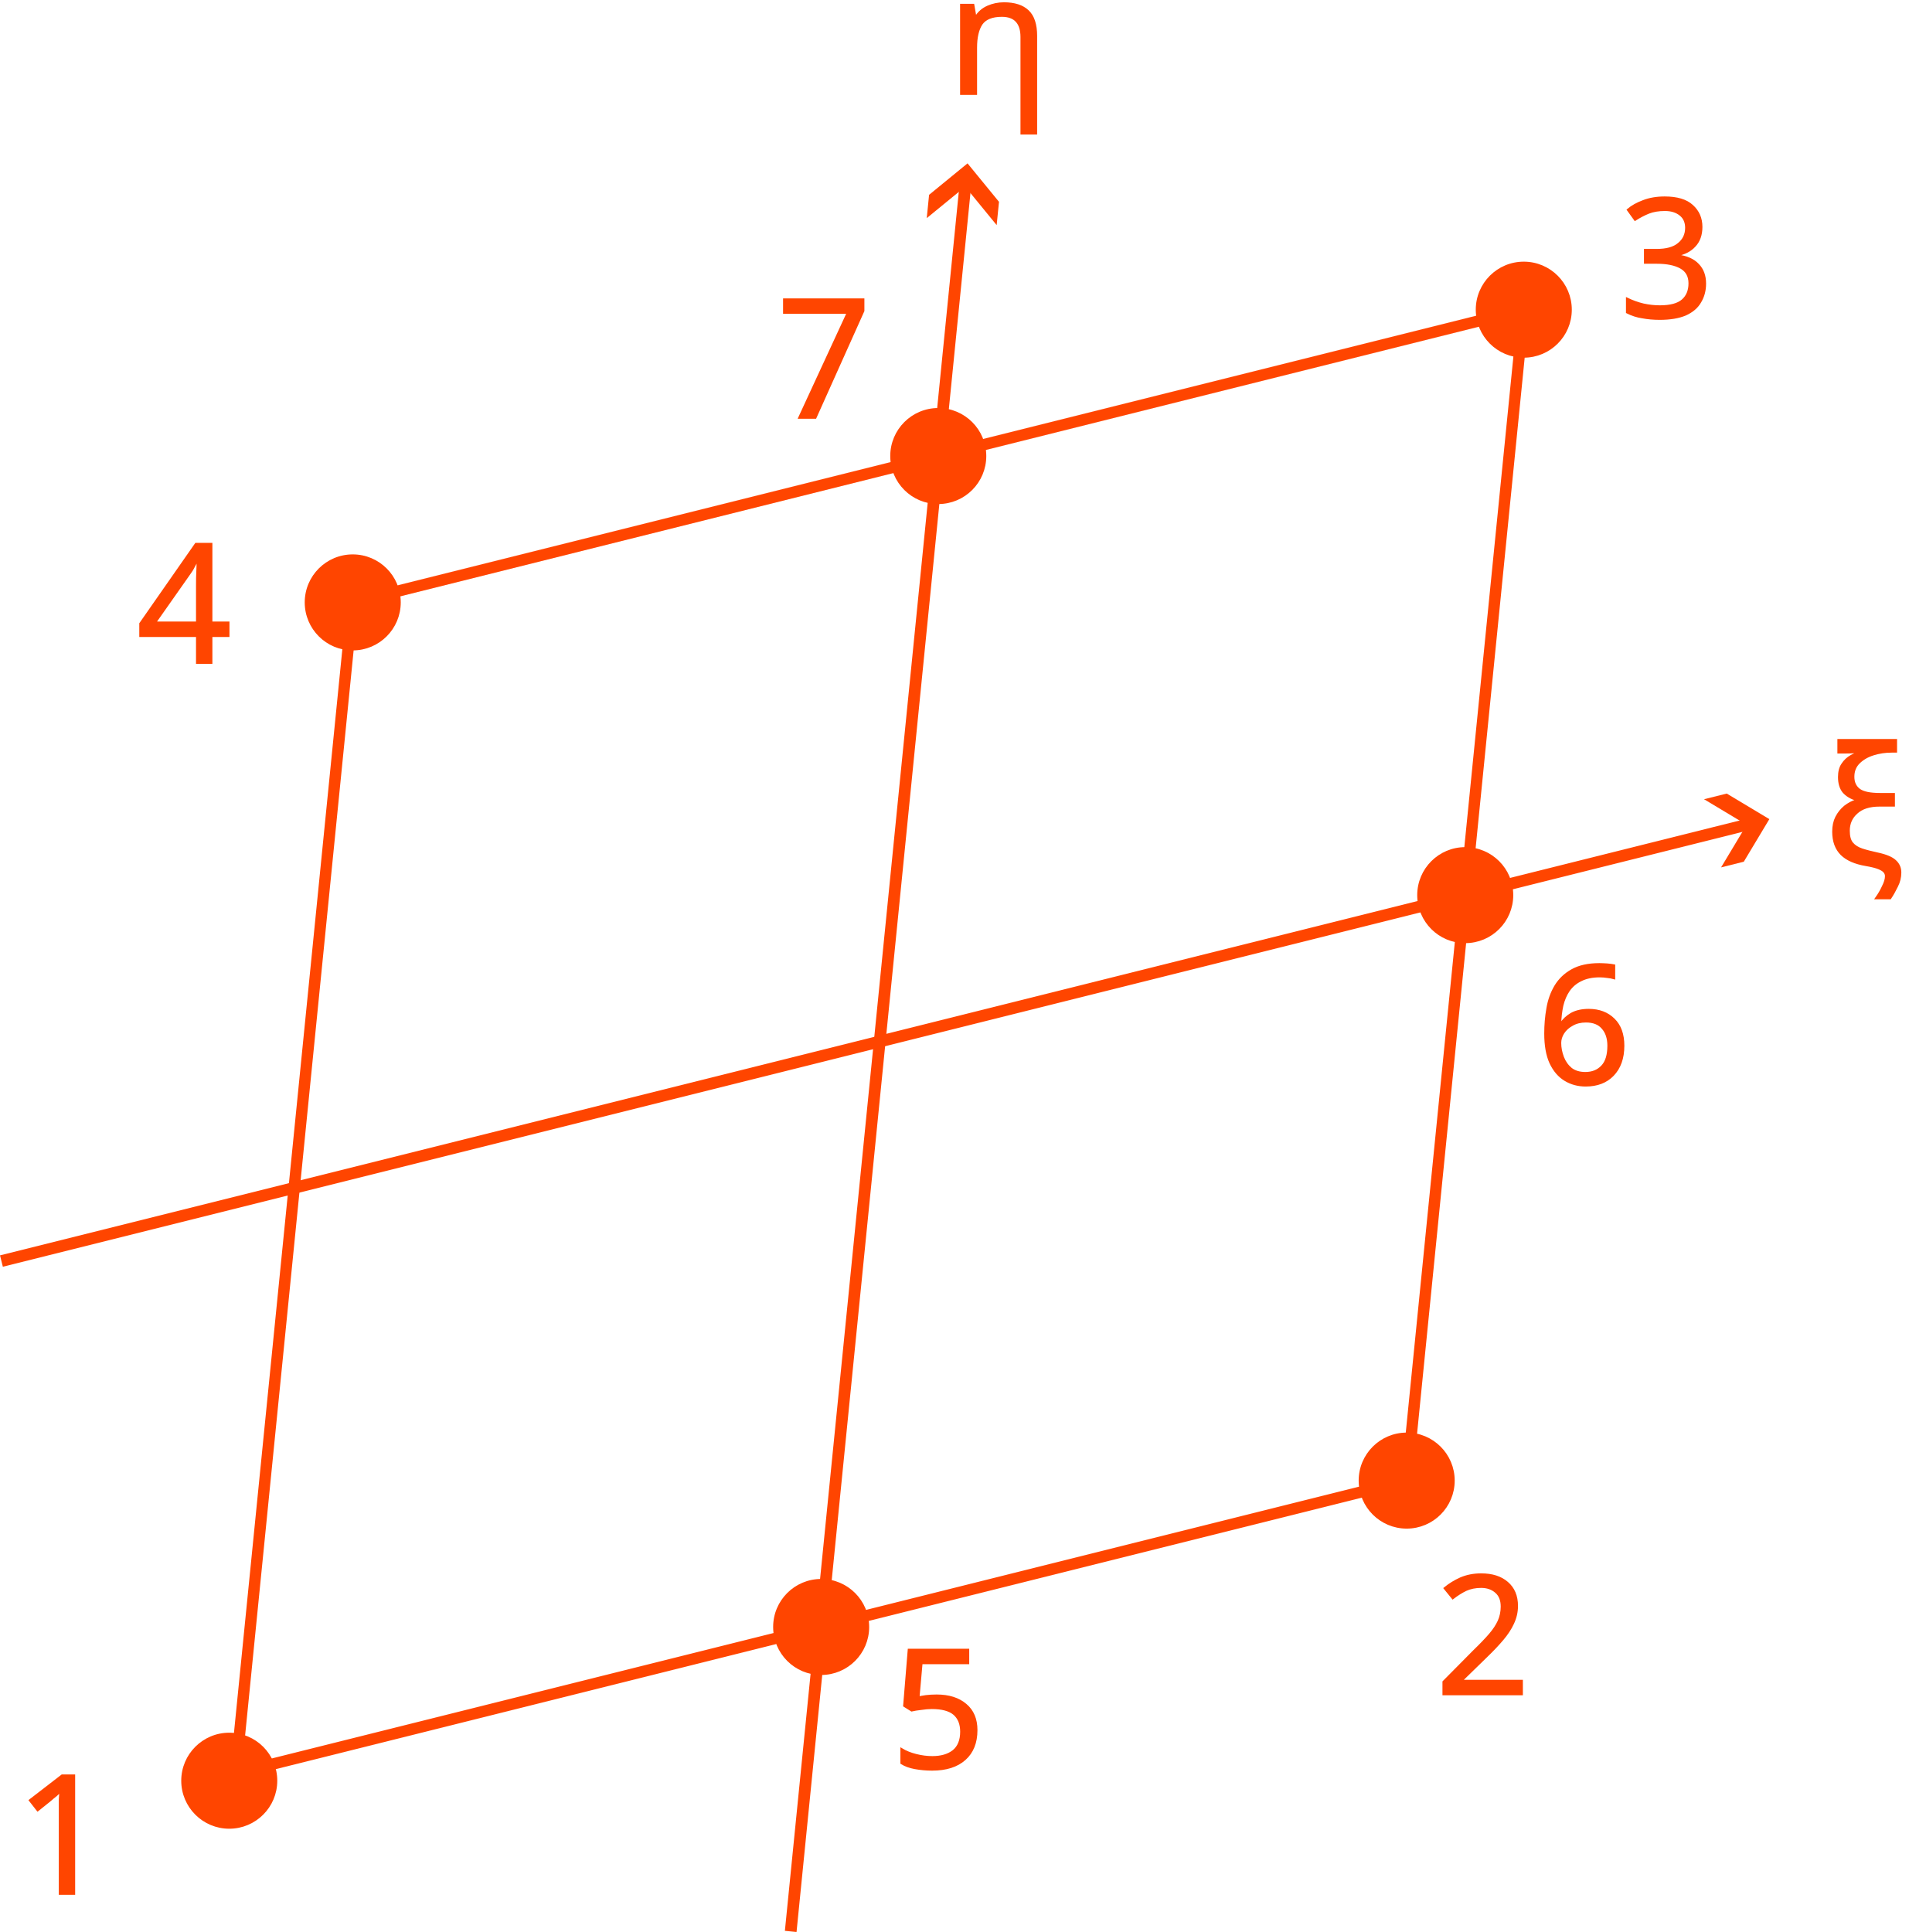
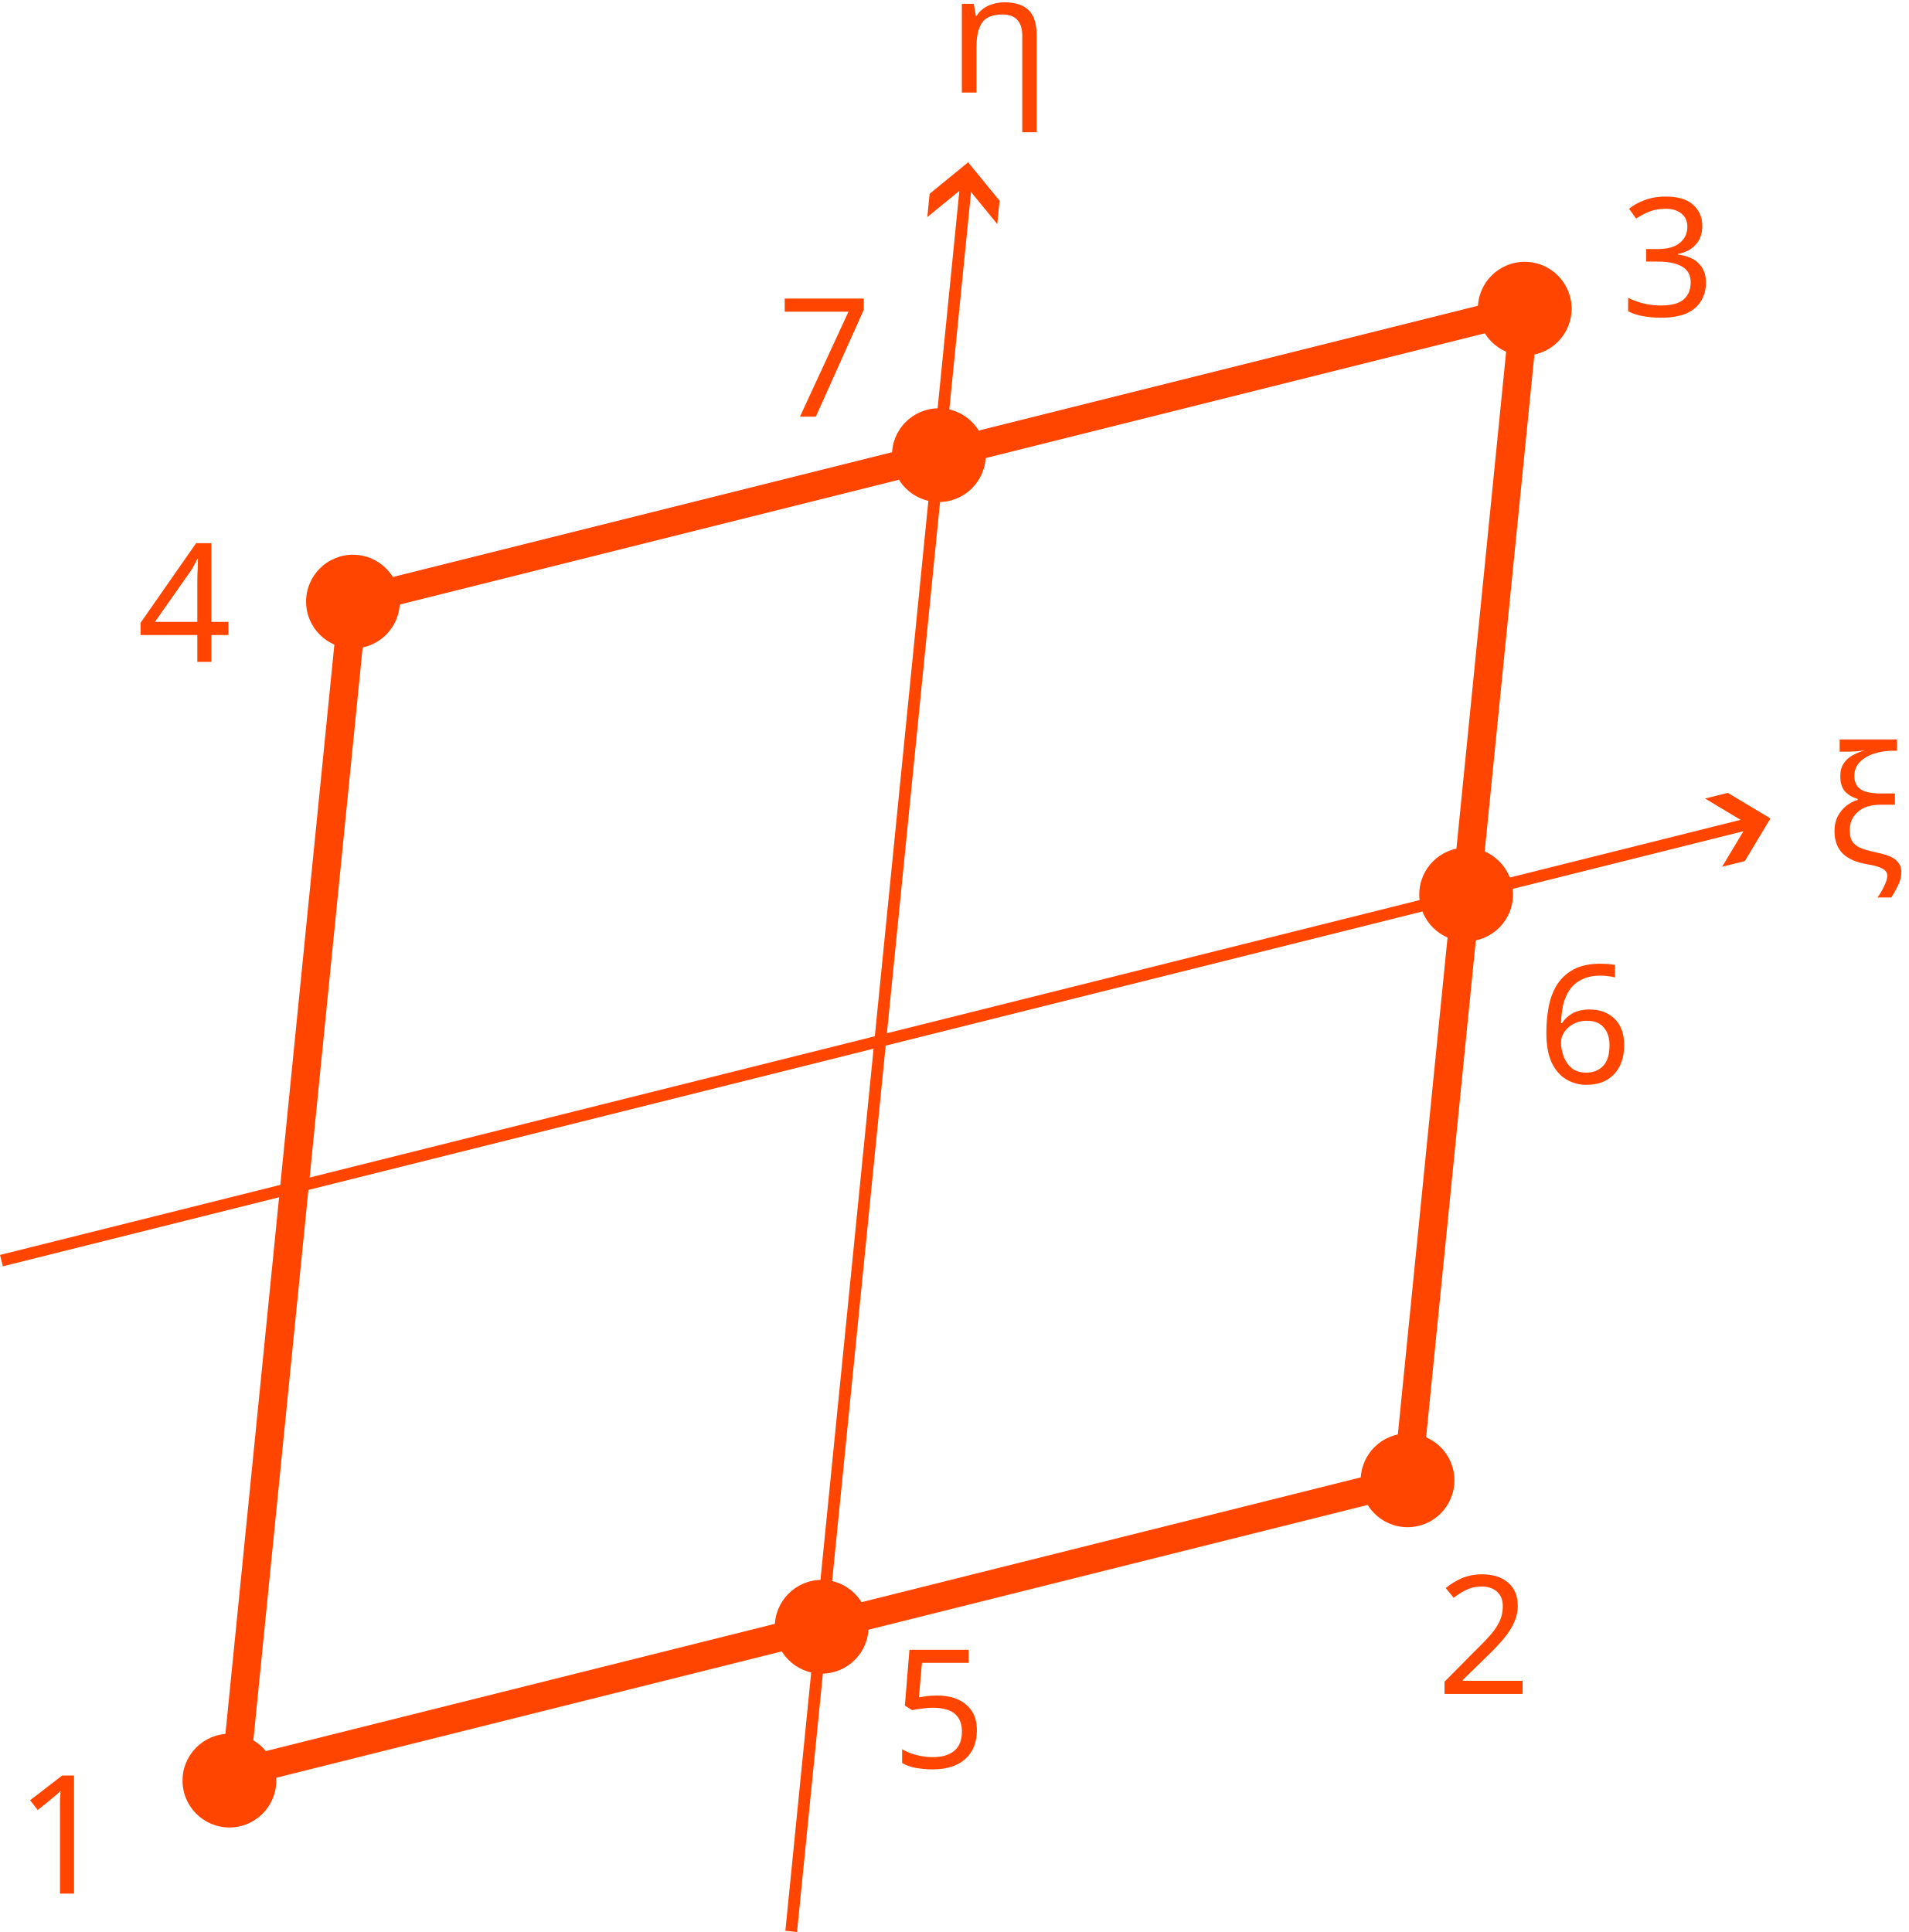
- <svg xmlns="http://www.w3.org/2000/svg" width="97.779mm" height="98.998mm" viewBox="0 0 97.779 98.998" version="1.1" id="svg1">
-   <defs id="defs1">
-     <marker style="overflow:visible" id="ArrowWideHeavy" refX="0" refY="0" orient="auto-start-reverse" markerWidth="1" markerHeight="1" viewBox="0 0 1 1" preserveAspectRatio="xMidYMid">
-       <path style="fill:context-stroke;fill-rule:evenodd;stroke:none" d="m 1,0 -3,3 h -2 l 3,-3 -3,-3 h 2 z" id="path3" />
-     </marker>
-   </defs>
-   <g id="layer1" transform="translate(42.47814,55.82196)">
-     <path style="fill:#FF4500;fill-opacity:1;stroke:#FF4500;stroke-width:0.6;stroke-dasharray:none;stroke-opacity:1;marker-end:url(#ArrowWideHeavy)" d="m -42.405,8.796 90,-22.5" id="path1" />
-     <path style="fill:#FF4500;fill-opacity:1;stroke:#FF4500;stroke-width:0.6;stroke-dasharray:none;stroke-opacity:1;marker-end:url(#ArrowWideHeavy)" d="m -1.965,43.146 9,-90" id="path4" />
-     <rect style="fill:none;fill-opacity:1;stroke:#FF4500;stroke-width:0.618;stroke-dasharray:none;stroke-opacity:1" id="rect4" width="61.847" height="60.299" x="-28.44" y="-32.011" transform="matrix(0.9701425,-0.2425356,-0.09950372,0.9950372,0,0)" />
-     <circle style="fill:#FF4500;fill-opacity:1;stroke:#FF4500;stroke-width:0.12;stroke-dasharray:none;stroke-opacity:1" id="path12" cx="-24.405" cy="-24.954" r="2.4" />
-     <circle style="fill:#FF4500;fill-opacity:1;stroke:#FF4500;stroke-width:0.12;stroke-dasharray:none;stroke-opacity:1" id="circle12" cx="-30.732" cy="35.424" r="2.4" />
-     <circle style="fill:#FF4500;fill-opacity:1;stroke:#FF4500;stroke-width:0.12;stroke-dasharray:none;stroke-opacity:1" id="circle13" cx="29.595" cy="20.046" r="2.4" />
-     <circle style="fill:#FF4500;fill-opacity:1;stroke:#FF4500;stroke-width:0.12;stroke-dasharray:none;stroke-opacity:1" id="circle14" cx="35.595" cy="-39.954" r="2.4" />
-     <text xml:space="preserve" style="font-style:normal;font-variant:normal;font-weight:normal;font-stretch:normal;font-size:8.467px;font-family:sans-serif;-inkscape-font-specification:'sans-serif, ';font-variant-ligatures:normal;font-variant-caps:normal;font-variant-numeric:normal;font-variant-east-asian:normal;fill:#FF4500;fill-opacity:1;stroke:#FF4500;stroke-width:0.12;stroke-dasharray:none;stroke-opacity:1" x="-41.687" y="41.21" id="text14">
-       <tspan id="tspan14" style="font-style:normal;font-variant:normal;font-weight:normal;font-stretch:normal;font-size:8.467px;font-family:sans-serif;-inkscape-font-specification:'sans-serif, ';font-variant-ligatures:normal;font-variant-caps:normal;font-variant-numeric:normal;font-variant-east-asian:normal;fill:#FF4500;fill-opacity:1;stroke:#FF4500;stroke-width:0.12;stroke-dasharray:none;stroke-opacity:1" x="-41.687" y="41.21">1</tspan>
+ <svg xmlns="http://www.w3.org/2000/svg" width="97.72mm" height="98.938mm" viewBox="0 0 97.72 98.938" version="1.1" id="svg1">
+   <defs id="defs1" />
+   <g id="layer1" transform="translate(42.47852,55.76196)">
+     <g id="path1" style="fill:#ff4500;fill-opacity:1;stroke:none;stroke-width:0.5;stroke-dasharray:none">
+       <path style="color:#000000;fill:#ff4500;fill-opacity:1;stroke:none;stroke-width:0.5;stroke-dasharray:none" d="m -42.405,8.796 90,-22.5" id="path8" />
+       <path style="color:#000000;fill:#ff4500;fill-opacity:1;stroke:none;stroke-width:0.5;stroke-dasharray:none" d="m 47.521,-13.996 -90,22.5 0.146,0.582 90,-22.5 z" id="path9" />
+       <g id="g7" style="fill:#ff4500;fill-opacity:1;stroke:none;stroke-width:0.5;stroke-dasharray:none">
+         <path style="color:#000000;fill:#ff4500;fill-opacity:1;fill-rule:evenodd;stroke:none;stroke-width:0.5;stroke-dasharray:none" d="m 48.177,-13.85 -1.31,2.183 -1.164,0.291 1.31,-2.183 -2.183,-1.31 1.164,-0.291 z" id="path7" />
+       </g>
+     </g>
+     <g id="path4" style="fill:#ff4500;fill-opacity:1;stroke:none;stroke-width:0.5;stroke-dasharray:none">
+       <path style="color:#000000;fill:#ff4500;fill-opacity:1;stroke:none;stroke-width:0.5;stroke-dasharray:none" d="m -1.965,43.146 9,-90" id="path5" />
+       <path style="color:#000000;fill:#ff4500;fill-opacity:1;stroke:none;stroke-width:0.5;stroke-dasharray:none" d="m 6.736,-46.885 -9,90 0.598,0.061 9,-90 z" id="path6" />
+       <g id="g2" style="fill:#ff4500;fill-opacity:1;stroke:none;stroke-width:0.5;stroke-dasharray:none">
+         <path style="color:#000000;fill:#ff4500;fill-opacity:1;fill-rule:evenodd;stroke:none;stroke-width:0.5;stroke-dasharray:none" d="m 7.094,-47.451 1.612,1.97 -0.119,1.194 -1.612,-1.97 -1.97,1.612 0.119,-1.194 z" id="path2" />
+       </g>
+     </g>
+     <rect style="fill:none;fill-opacity:1;stroke:#ff4500;stroke-width:1.546;stroke-dasharray:none;stroke-opacity:1" id="rect4" width="61.847" height="60.299" x="-28.44" y="-32.011" transform="matrix(0.9701425,-0.2425356,-0.09950372,0.9950372,0,0)" />
+     <circle style="fill:#ff4500;fill-opacity:1;stroke:none;stroke-width:0.12;stroke-dasharray:none;stroke-opacity:1" id="path12" cx="-24.405" cy="-24.954" r="2.4" />
+     <circle style="fill:#ff4500;fill-opacity:1;stroke:none;stroke-width:0.12;stroke-dasharray:none;stroke-opacity:1" id="circle12" cx="-30.732" cy="35.424" r="2.4" />
+     <circle style="fill:#ff4500;fill-opacity:1;stroke:none;stroke-width:0.12;stroke-dasharray:none;stroke-opacity:1" id="circle13" cx="29.595" cy="20.046" r="2.4" />
+     <circle style="fill:#ff4500;fill-opacity:1;stroke:none;stroke-width:0.12;stroke-dasharray:none;stroke-opacity:1" id="circle14" cx="35.595" cy="-39.954" r="2.4" />
+     <text xml:space="preserve" style="font-style:normal;font-variant:normal;font-weight:normal;font-stretch:normal;font-size:8.467px;font-family:sans-serif;-inkscape-font-specification:'sans-serif, ';font-variant-ligatures:normal;font-variant-caps:normal;font-variant-numeric:normal;font-variant-east-asian:normal;fill:#ff4500;fill-opacity:1;stroke:none;stroke-width:0.12;stroke-dasharray:none;stroke-opacity:1" x="-41.687" y="41.21" id="text14">
+       <tspan id="tspan14" style="font-style:normal;font-variant:normal;font-weight:normal;font-stretch:normal;font-size:8.467px;font-family:sans-serif;-inkscape-font-specification:'sans-serif, ';font-variant-ligatures:normal;font-variant-caps:normal;font-variant-numeric:normal;font-variant-east-asian:normal;fill:#ff4500;fill-opacity:1;stroke:none;stroke-width:0.12;stroke-dasharray:none;stroke-opacity:1" x="-41.687" y="41.21">1</tspan>
    </text>
-     <text xml:space="preserve" style="font-style:normal;font-variant:normal;font-weight:normal;font-stretch:normal;font-size:8.467px;font-family:sans-serif;-inkscape-font-specification:'sans-serif, ';font-variant-ligatures:normal;font-variant-caps:normal;font-variant-numeric:normal;font-variant-east-asian:normal;fill:#FF4500;fill-opacity:1;stroke:#FF4500;stroke-width:0.12;stroke-dasharray:none;stroke-opacity:1" x="31.082" y="30.983" id="text15">
-       <tspan id="tspan15" style="font-style:normal;font-variant:normal;font-weight:normal;font-stretch:normal;font-size:8.467px;font-family:sans-serif;-inkscape-font-specification:'sans-serif, ';font-variant-ligatures:normal;font-variant-caps:normal;font-variant-numeric:normal;font-variant-east-asian:normal;fill:#FF4500;fill-opacity:1;stroke:#FF4500;stroke-width:0.12;stroke-dasharray:none;stroke-opacity:1" x="31.082" y="30.983">2</tspan>
+     <text xml:space="preserve" style="font-style:normal;font-variant:normal;font-weight:normal;font-stretch:normal;font-size:8.467px;font-family:sans-serif;-inkscape-font-specification:'sans-serif, ';font-variant-ligatures:normal;font-variant-caps:normal;font-variant-numeric:normal;font-variant-east-asian:normal;fill:#ff4500;fill-opacity:1;stroke:none;stroke-width:0.12;stroke-dasharray:none;stroke-opacity:1" x="31.082" y="30.983" id="text15">
+       <tspan id="tspan15" style="font-style:normal;font-variant:normal;font-weight:normal;font-stretch:normal;font-size:8.467px;font-family:sans-serif;-inkscape-font-specification:'sans-serif, ';font-variant-ligatures:normal;font-variant-caps:normal;font-variant-numeric:normal;font-variant-east-asian:normal;fill:#ff4500;fill-opacity:1;stroke:none;stroke-width:0.12;stroke-dasharray:none;stroke-opacity:1" x="31.082" y="30.983">2</tspan>
    </text>
-     <text xml:space="preserve" style="font-style:normal;font-variant:normal;font-weight:normal;font-stretch:normal;font-size:8.467px;font-family:sans-serif;-inkscape-font-specification:'sans-serif, ';font-variant-ligatures:normal;font-variant-caps:normal;font-variant-numeric:normal;font-variant-east-asian:normal;fill:#FF4500;fill-opacity:1;stroke:#FF4500;stroke-width:0.12;stroke-dasharray:none;stroke-opacity:1" x="40.514" y="-39.572" id="text16">
-       <tspan id="tspan16" style="font-style:normal;font-variant:normal;font-weight:normal;font-stretch:normal;font-size:8.467px;font-family:sans-serif;-inkscape-font-specification:'sans-serif, ';font-variant-ligatures:normal;font-variant-caps:normal;font-variant-numeric:normal;font-variant-east-asian:normal;fill:#FF4500;fill-opacity:1;stroke:#FF4500;stroke-width:0.12;stroke-dasharray:none;stroke-opacity:1" x="40.514" y="-39.572">3</tspan>
+     <text xml:space="preserve" style="font-style:normal;font-variant:normal;font-weight:normal;font-stretch:normal;font-size:8.467px;font-family:sans-serif;-inkscape-font-specification:'sans-serif, ';font-variant-ligatures:normal;font-variant-caps:normal;font-variant-numeric:normal;font-variant-east-asian:normal;fill:#ff4500;fill-opacity:1;stroke:none;stroke-width:0.12;stroke-dasharray:none;stroke-opacity:1" x="40.514" y="-39.572" id="text16">
+       <tspan id="tspan16" style="font-style:normal;font-variant:normal;font-weight:normal;font-stretch:normal;font-size:8.467px;font-family:sans-serif;-inkscape-font-specification:'sans-serif, ';font-variant-ligatures:normal;font-variant-caps:normal;font-variant-numeric:normal;font-variant-east-asian:normal;fill:#ff4500;fill-opacity:1;stroke:none;stroke-width:0.12;stroke-dasharray:none;stroke-opacity:1" x="40.514" y="-39.572">3</tspan>
    </text>
-     <text xml:space="preserve" style="font-style:normal;font-variant:normal;font-weight:normal;font-stretch:normal;font-size:8.467px;font-family:sans-serif;-inkscape-font-specification:'sans-serif, ';font-variant-ligatures:normal;font-variant-caps:normal;font-variant-numeric:normal;font-variant-east-asian:normal;fill:#FF4500;fill-opacity:1;stroke:#FF4500;stroke-width:0.12;stroke-dasharray:none;stroke-opacity:1" x="-35.455" y="-21.868" id="text17">
-       <tspan id="tspan17" style="font-style:normal;font-variant:normal;font-weight:normal;font-stretch:normal;font-size:8.467px;font-family:sans-serif;-inkscape-font-specification:'sans-serif, ';font-variant-ligatures:normal;font-variant-caps:normal;font-variant-numeric:normal;font-variant-east-asian:normal;fill:#FF4500;fill-opacity:1;stroke:#FF4500;stroke-width:0.12;stroke-dasharray:none;stroke-opacity:1" x="-35.455" y="-21.868">4</tspan>
+     <text xml:space="preserve" style="font-style:normal;font-variant:normal;font-weight:normal;font-stretch:normal;font-size:8.467px;font-family:sans-serif;-inkscape-font-specification:'sans-serif, ';font-variant-ligatures:normal;font-variant-caps:normal;font-variant-numeric:normal;font-variant-east-asian:normal;fill:#ff4500;fill-opacity:1;stroke:none;stroke-width:0.12;stroke-dasharray:none;stroke-opacity:1" x="-35.455" y="-21.868" id="text17">
+       <tspan id="tspan17" style="font-style:normal;font-variant:normal;font-weight:normal;font-stretch:normal;font-size:8.467px;font-family:sans-serif;-inkscape-font-specification:'sans-serif, ';font-variant-ligatures:normal;font-variant-caps:normal;font-variant-numeric:normal;font-variant-east-asian:normal;fill:#ff4500;fill-opacity:1;stroke:none;stroke-width:0.12;stroke-dasharray:none;stroke-opacity:1" x="-35.455" y="-21.868">4</tspan>
    </text>
-     <text xml:space="preserve" style="font-style:normal;font-variant:normal;font-weight:normal;font-stretch:normal;font-size:8.467px;font-family:sans-serif;-inkscape-font-specification:'sans-serif, ';font-variant-ligatures:normal;font-variant-caps:normal;font-variant-numeric:normal;font-variant-east-asian:normal;fill:#FF4500;fill-opacity:1;stroke:#FF4500;stroke-width:0.12;stroke-dasharray:none;stroke-opacity:1" x="51.004" y="-11.457" id="text18">
-       <tspan id="tspan18" style="fill:#FF4500;fill-opacity:1;stroke:#FF4500;stroke-width:0.12;stroke-dasharray:none;stroke-opacity:1" x="51.004" y="-11.457">ξ</tspan>
+     <text xml:space="preserve" style="font-style:normal;font-variant:normal;font-weight:normal;font-stretch:normal;font-size:8.467px;font-family:sans-serif;-inkscape-font-specification:'sans-serif, ';font-variant-ligatures:normal;font-variant-caps:normal;font-variant-numeric:normal;font-variant-east-asian:normal;fill:#ff4500;fill-opacity:1;stroke:none;stroke-width:0.12;stroke-dasharray:none;stroke-opacity:1" x="51.004" y="-11.457" id="text18">
+       <tspan id="tspan18" style="fill:#ff4500;fill-opacity:1;stroke:none;stroke-width:0.12;stroke-dasharray:none;stroke-opacity:1" x="51.004" y="-11.457">ξ</tspan>
    </text>
-     <text xml:space="preserve" style="font-style:normal;font-variant:normal;font-weight:normal;font-stretch:normal;font-size:8.467px;font-family:sans-serif;-inkscape-font-specification:'sans-serif, ';font-variant-ligatures:normal;font-variant-caps:normal;font-variant-numeric:normal;font-variant-east-asian:normal;fill:#FF4500;fill-opacity:1;stroke:#FF4500;stroke-width:0.12;stroke-dasharray:none;stroke-opacity:1" x="6.055" y="-51.02" id="text19">
-       <tspan id="tspan19" style="fill:#FF4500;fill-opacity:1;stroke:#FF4500;stroke-width:0.12;stroke-dasharray:none;stroke-opacity:1" x="6.055" y="-51.02">η</tspan>
+     <text xml:space="preserve" style="font-style:normal;font-variant:normal;font-weight:normal;font-stretch:normal;font-size:8.467px;font-family:sans-serif;-inkscape-font-specification:'sans-serif, ';font-variant-ligatures:normal;font-variant-caps:normal;font-variant-numeric:normal;font-variant-east-asian:normal;fill:#ff4500;fill-opacity:1;stroke:none;stroke-width:0.12;stroke-dasharray:none;stroke-opacity:1" x="6.055" y="-51.02" id="text19">
+       <tspan id="tspan19" style="fill:#ff4500;fill-opacity:1;stroke:none;stroke-width:0.12;stroke-dasharray:none;stroke-opacity:1" x="6.055" y="-51.02">η</tspan>
    </text>
-     <circle style="fill:#FF4500;fill-opacity:1;stroke:#FF4500;stroke-width:0.12;stroke-dasharray:none;stroke-opacity:1" id="circle19" cx="-0.405" cy="27.546" r="2.4" />
-     <text xml:space="preserve" style="font-style:normal;font-variant:normal;font-weight:normal;font-stretch:normal;font-size:8.467px;font-family:sans-serif;-inkscape-font-specification:'sans-serif, ';font-variant-ligatures:normal;font-variant-caps:normal;font-variant-numeric:normal;font-variant-east-asian:normal;fill:#FF4500;fill-opacity:1;stroke:#FF4500;stroke-width:0.12;stroke-dasharray:none;stroke-opacity:1" x="3.182" y="34.769" id="text20">
-       <tspan id="tspan20" style="font-style:normal;font-variant:normal;font-weight:normal;font-stretch:normal;font-size:8.467px;font-family:sans-serif;-inkscape-font-specification:'sans-serif, ';font-variant-ligatures:normal;font-variant-caps:normal;font-variant-numeric:normal;font-variant-east-asian:normal;fill:#FF4500;fill-opacity:1;stroke:#FF4500;stroke-width:0.12;stroke-dasharray:none;stroke-opacity:1" x="3.182" y="34.769">5</tspan>
+     <circle style="fill:#ff4500;fill-opacity:1;stroke:none;stroke-width:0.12;stroke-dasharray:none;stroke-opacity:1" id="circle19" cx="-0.405" cy="27.546" r="2.4" />
+     <text xml:space="preserve" style="font-style:normal;font-variant:normal;font-weight:normal;font-stretch:normal;font-size:8.467px;font-family:sans-serif;-inkscape-font-specification:'sans-serif, ';font-variant-ligatures:normal;font-variant-caps:normal;font-variant-numeric:normal;font-variant-east-asian:normal;fill:#ff4500;fill-opacity:1;stroke:none;stroke-width:0.12;stroke-dasharray:none;stroke-opacity:1" x="3.182" y="34.769" id="text20">
+       <tspan id="tspan20" style="font-style:normal;font-variant:normal;font-weight:normal;font-stretch:normal;font-size:8.467px;font-family:sans-serif;-inkscape-font-specification:'sans-serif, ';font-variant-ligatures:normal;font-variant-caps:normal;font-variant-numeric:normal;font-variant-east-asian:normal;fill:#ff4500;fill-opacity:1;stroke:none;stroke-width:0.12;stroke-dasharray:none;stroke-opacity:1" x="3.182" y="34.769">5</tspan>
    </text>
-     <circle style="fill:#FF4500;fill-opacity:1;stroke:#FF4500;stroke-width:0.12;stroke-dasharray:none;stroke-opacity:1" id="circle20" cx="32.595" cy="-9.954" r="2.4" />
-     <circle style="fill:#FF4500;fill-opacity:1;stroke:#FF4500;stroke-width:0.12;stroke-dasharray:none;stroke-opacity:1" id="circle21" cx="5.595" cy="-32.454" r="2.4" />
-     <text xml:space="preserve" style="font-style:normal;font-variant:normal;font-weight:normal;font-stretch:normal;font-size:8.467px;font-family:sans-serif;-inkscape-font-specification:'sans-serif, ';font-variant-ligatures:normal;font-variant-caps:normal;font-variant-numeric:normal;font-variant-east-asian:normal;fill:#FF4500;fill-opacity:1;stroke:#FF4500;stroke-width:0.12;stroke-dasharray:none;stroke-opacity:1" x="-2.67" y="-34.425" id="text21">
-       <tspan id="tspan21" style="font-style:normal;font-variant:normal;font-weight:normal;font-stretch:normal;font-size:8.467px;font-family:sans-serif;-inkscape-font-specification:'sans-serif, ';font-variant-ligatures:normal;font-variant-caps:normal;font-variant-numeric:normal;font-variant-east-asian:normal;fill:#FF4500;fill-opacity:1;stroke:#FF4500;stroke-width:0.12;stroke-dasharray:none;stroke-opacity:1" x="-2.67" y="-34.425">7</tspan>
+     <circle style="fill:#ff4500;fill-opacity:1;stroke:none;stroke-width:0.12;stroke-dasharray:none;stroke-opacity:1" id="circle20" cx="32.595" cy="-9.954" r="2.4" />
+     <circle style="fill:#ff4500;fill-opacity:1;stroke:none;stroke-width:0.12;stroke-dasharray:none;stroke-opacity:1" id="circle21" cx="5.595" cy="-32.454" r="2.4" />
+     <text xml:space="preserve" style="font-style:normal;font-variant:normal;font-weight:normal;font-stretch:normal;font-size:8.467px;font-family:sans-serif;-inkscape-font-specification:'sans-serif, ';font-variant-ligatures:normal;font-variant-caps:normal;font-variant-numeric:normal;font-variant-east-asian:normal;fill:#ff4500;fill-opacity:1;stroke:none;stroke-width:0.12;stroke-dasharray:none;stroke-opacity:1" x="-2.67" y="-34.425" id="text21">
+       <tspan id="tspan21" style="font-style:normal;font-variant:normal;font-weight:normal;font-stretch:normal;font-size:8.467px;font-family:sans-serif;-inkscape-font-specification:'sans-serif, ';font-variant-ligatures:normal;font-variant-caps:normal;font-variant-numeric:normal;font-variant-east-asian:normal;fill:#ff4500;fill-opacity:1;stroke:none;stroke-width:0.12;stroke-dasharray:none;stroke-opacity:1" x="-2.67" y="-34.425">7</tspan>
    </text>
-     <text xml:space="preserve" style="font-style:normal;font-variant:normal;font-weight:normal;font-stretch:normal;font-size:8.467px;font-family:sans-serif;-inkscape-font-specification:'sans-serif, ';font-variant-ligatures:normal;font-variant-caps:normal;font-variant-numeric:normal;font-variant-east-asian:normal;fill:#FF4500;fill-opacity:1;stroke:#FF4500;stroke-width:0.12;stroke-dasharray:none;stroke-opacity:1" x="36.234" y="-0.284" id="text22">
-       <tspan style="font-style:normal;font-variant:normal;font-weight:normal;font-stretch:normal;font-size:8.467px;font-family:sans-serif;-inkscape-font-specification:'sans-serif, ';font-variant-ligatures:normal;font-variant-caps:normal;font-variant-numeric:normal;font-variant-east-asian:normal;fill:#FF4500;fill-opacity:1;stroke:#FF4500;stroke-width:0.12;stroke-dasharray:none;stroke-opacity:1" x="36.234" y="-0.284" id="tspan23">6</tspan>
+     <text xml:space="preserve" style="font-style:normal;font-variant:normal;font-weight:normal;font-stretch:normal;font-size:8.467px;font-family:sans-serif;-inkscape-font-specification:'sans-serif, ';font-variant-ligatures:normal;font-variant-caps:normal;font-variant-numeric:normal;font-variant-east-asian:normal;fill:#ff4500;fill-opacity:1;stroke:none;stroke-width:0.12;stroke-dasharray:none;stroke-opacity:1" x="36.234" y="-0.284" id="text22">
+       <tspan style="font-style:normal;font-variant:normal;font-weight:normal;font-stretch:normal;font-size:8.467px;font-family:sans-serif;-inkscape-font-specification:'sans-serif, ';font-variant-ligatures:normal;font-variant-caps:normal;font-variant-numeric:normal;font-variant-east-asian:normal;fill:#ff4500;fill-opacity:1;stroke:none;stroke-width:0.12;stroke-dasharray:none;stroke-opacity:1" x="36.234" y="-0.284" id="tspan23">6</tspan>
    </text>
  </g>
</svg>
